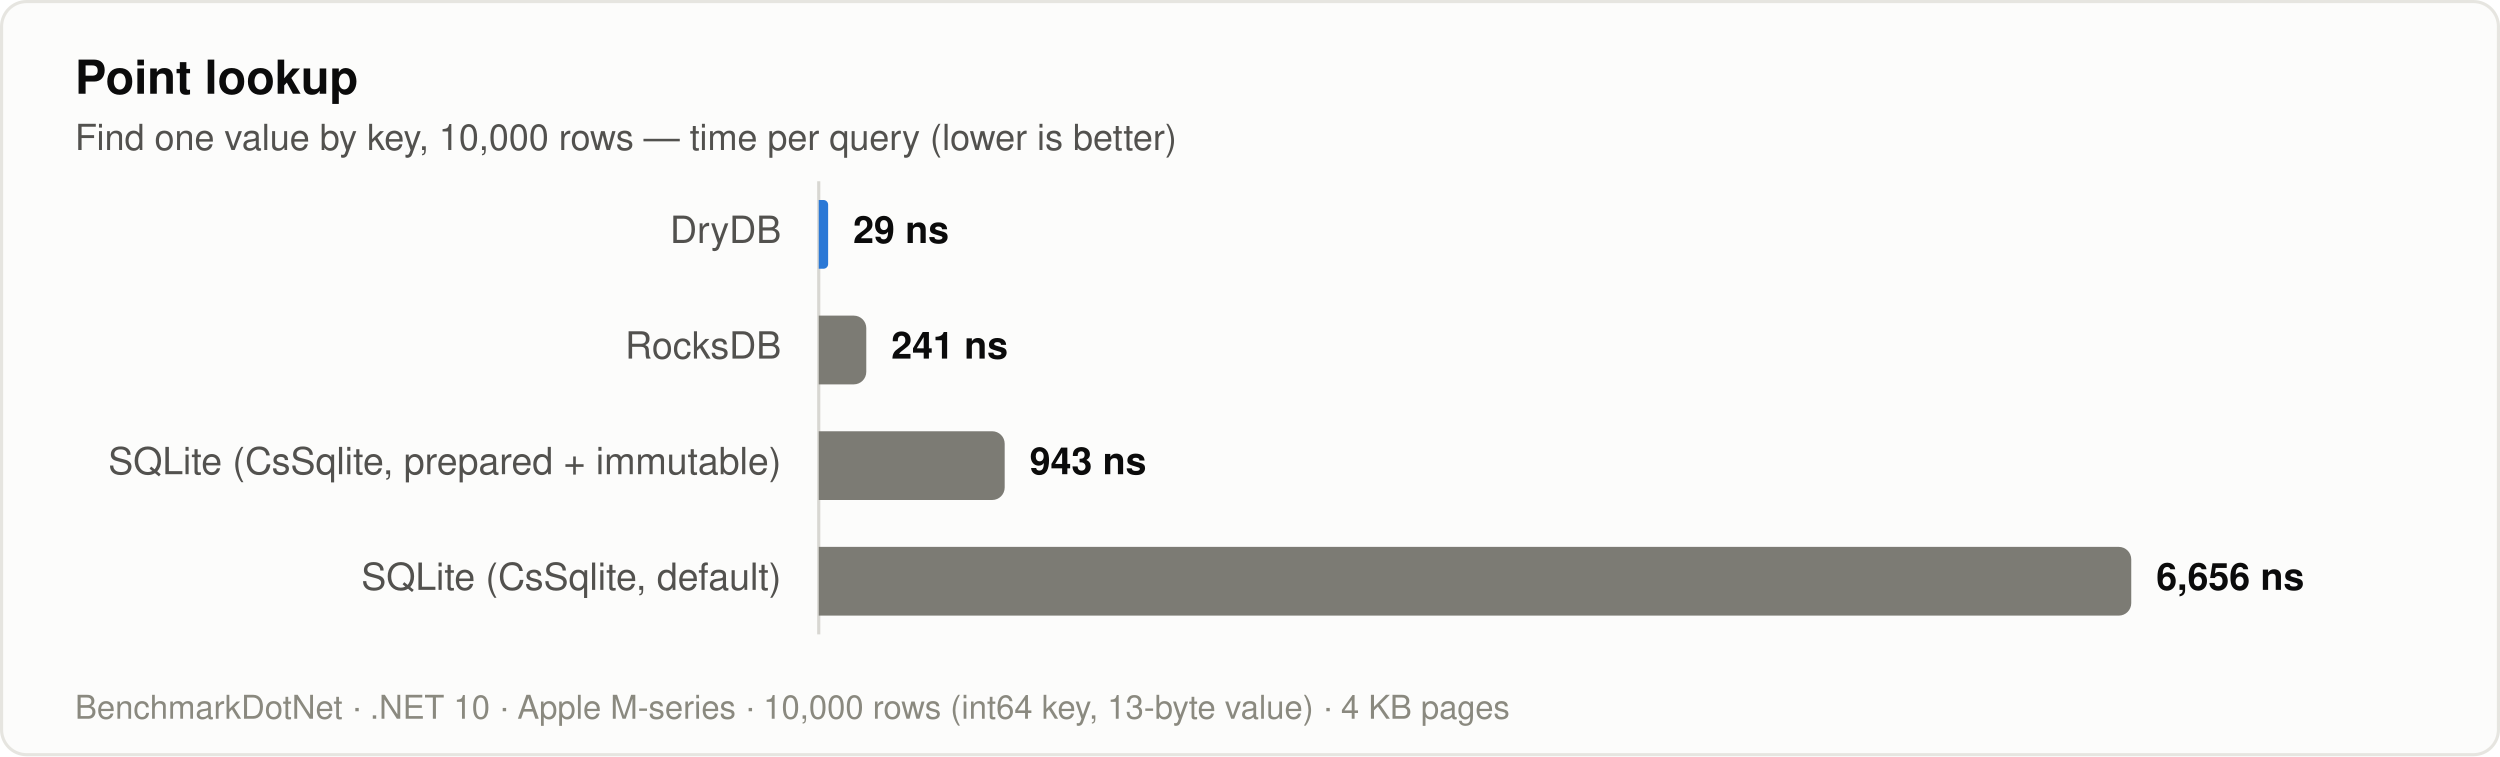
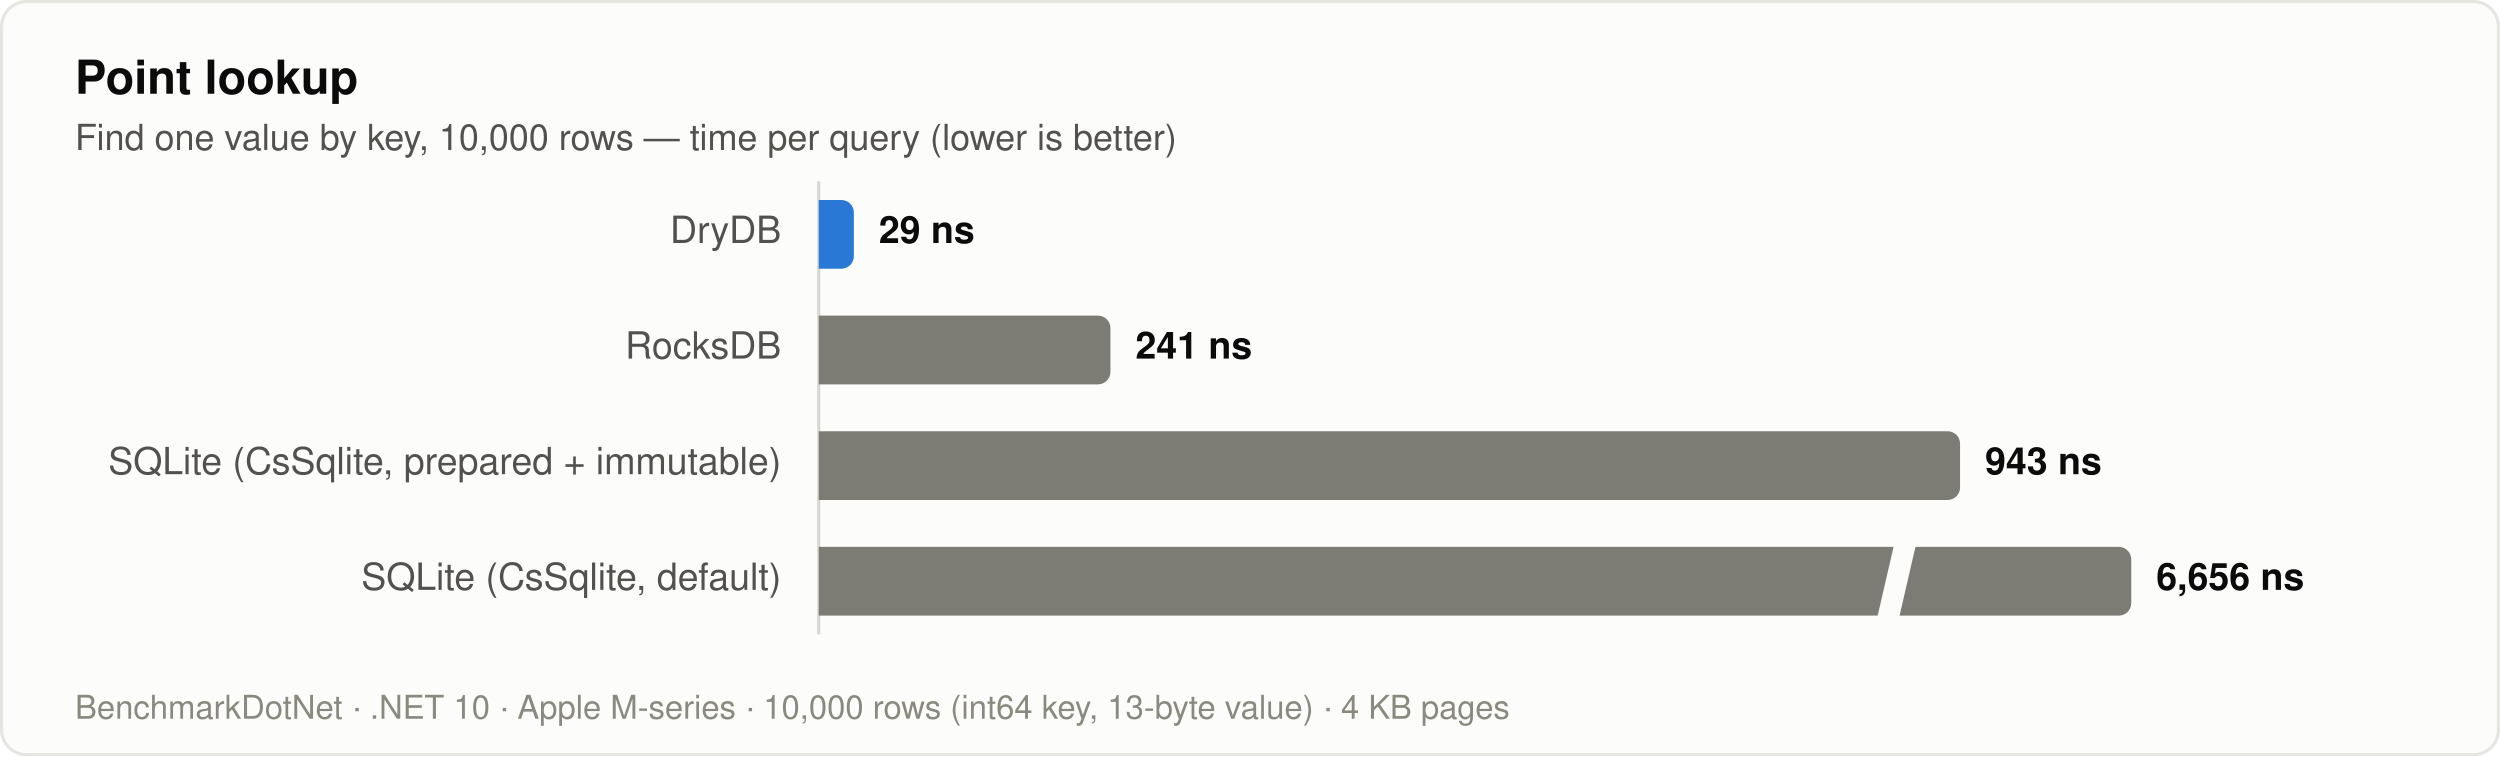
<svg xmlns="http://www.w3.org/2000/svg" viewBox="0 0 800 242" width="800" height="242" role="img" aria-label="Point lookup benchmark">
  <rect x="0.5" y="0.5" width="799" height="241" rx="8" fill="#fcfcfb" stroke="#e6e5e0" />
  <g font-family="ui-sans-serif, -apple-system, 'Segoe UI', Helvetica, Arial, sans-serif">
    <text x="24" y="30" font-size="15" font-weight="600" fill="#0b0b0b">Point lookup</text>
    <text x="24" y="48" font-size="11.5" fill="#52514e">Find one value by key, 10,000 rows — time per query (lower is better)</text>
    <line x1="262" y1="58" x2="262" y2="203" stroke="#d8d7d2" stroke-width="1" />
    <text x="250" y="75" text-anchor="end" dominant-baseline="central" font-size="12" fill="#52514e">DryDB</text>
-     <path d="M262 64 h1.50 a1.5 1.5 0 0 1 1.5 1.5 v19 a1.5 1.5 0 0 1 -1.5 1.5 h-1.5 Z" fill="#2a78d6" />
-     <text x="273" y="75" dominant-baseline="central" font-size="12" font-weight="600" fill="#0b0b0b">29 ns</text>
+     <path d="M262 64 h7.23 a4 4 0 0 1 4 4 v14 a4 4 0 0 1 -4 4 h-7.23 Z" fill="#2a78d6" />
+     <text x="281.231" y="75" dominant-baseline="central" font-size="12" font-weight="600" fill="#0b0b0b">29 ns</text>
    <text x="250" y="112" text-anchor="end" dominant-baseline="central" font-size="12" fill="#52514e">RocksDB</text>
-     <path d="M262 101 h11.21 a4 4 0 0 1 4 4 v14 a4 4 0 0 1 -4 4 h-11.21 Z" fill="#7c7b74" />
-     <text x="285.207" y="112" dominant-baseline="central" font-size="12" font-weight="600" fill="#0b0b0b">241 ns</text>
+     <path d="M262 101 h89.34 a4 4 0 0 1 4 4 v14 a4 4 0 0 1 -4 4 h-89.34 Z" fill="#7c7b74" />
+     <text x="363.338" y="112" dominant-baseline="central" font-size="12" font-weight="600" fill="#0b0b0b">241 ns</text>
    <text x="250" y="149" text-anchor="end" dominant-baseline="central" font-size="12" fill="#52514e">SQLite (CsSqlite, prepared + immutable)</text>
-     <path d="M262 138 h55.50 a4 4 0 0 1 4 4 v14 a4 4 0 0 1 -4 4 h-55.5 Z" fill="#7c7b74" />
-     <text x="329.504" y="149" dominant-baseline="central" font-size="12" font-weight="600" fill="#0b0b0b">943 ns</text>
+     <path d="M262 138 h361.22 a4 4 0 0 1 4 4 v14 a4 4 0 0 1 -4 4 h-361.22 Z" fill="#7c7b74" />
+     <text x="635.217" y="149" dominant-baseline="central" font-size="12" font-weight="600" fill="#0b0b0b">943 ns</text>
    <text x="250" y="186" text-anchor="end" dominant-baseline="central" font-size="12" fill="#52514e">SQLite (CsSqlite, default)</text>
    <path d="M262 175 h416.00 a4 4 0 0 1 4 4 v14 a4 4 0 0 1 -4 4 h-416 Z" fill="#7c7b74" />
+     <path d="M606.4 173 l-6 26 h7 l6 -26 Z" fill="#fcfcfb" />
    <text x="690" y="186" dominant-baseline="central" font-size="12" font-weight="600" fill="#0b0b0b">6,656 ns</text>
    <text x="24" y="230" font-size="10.5" fill="#8a897f">BenchmarkDotNet · .NET 10 · Apple M-series · 10,000 rows (int64 key, 13-byte value) · 4 KB pages</text>
  </g>
</svg>
